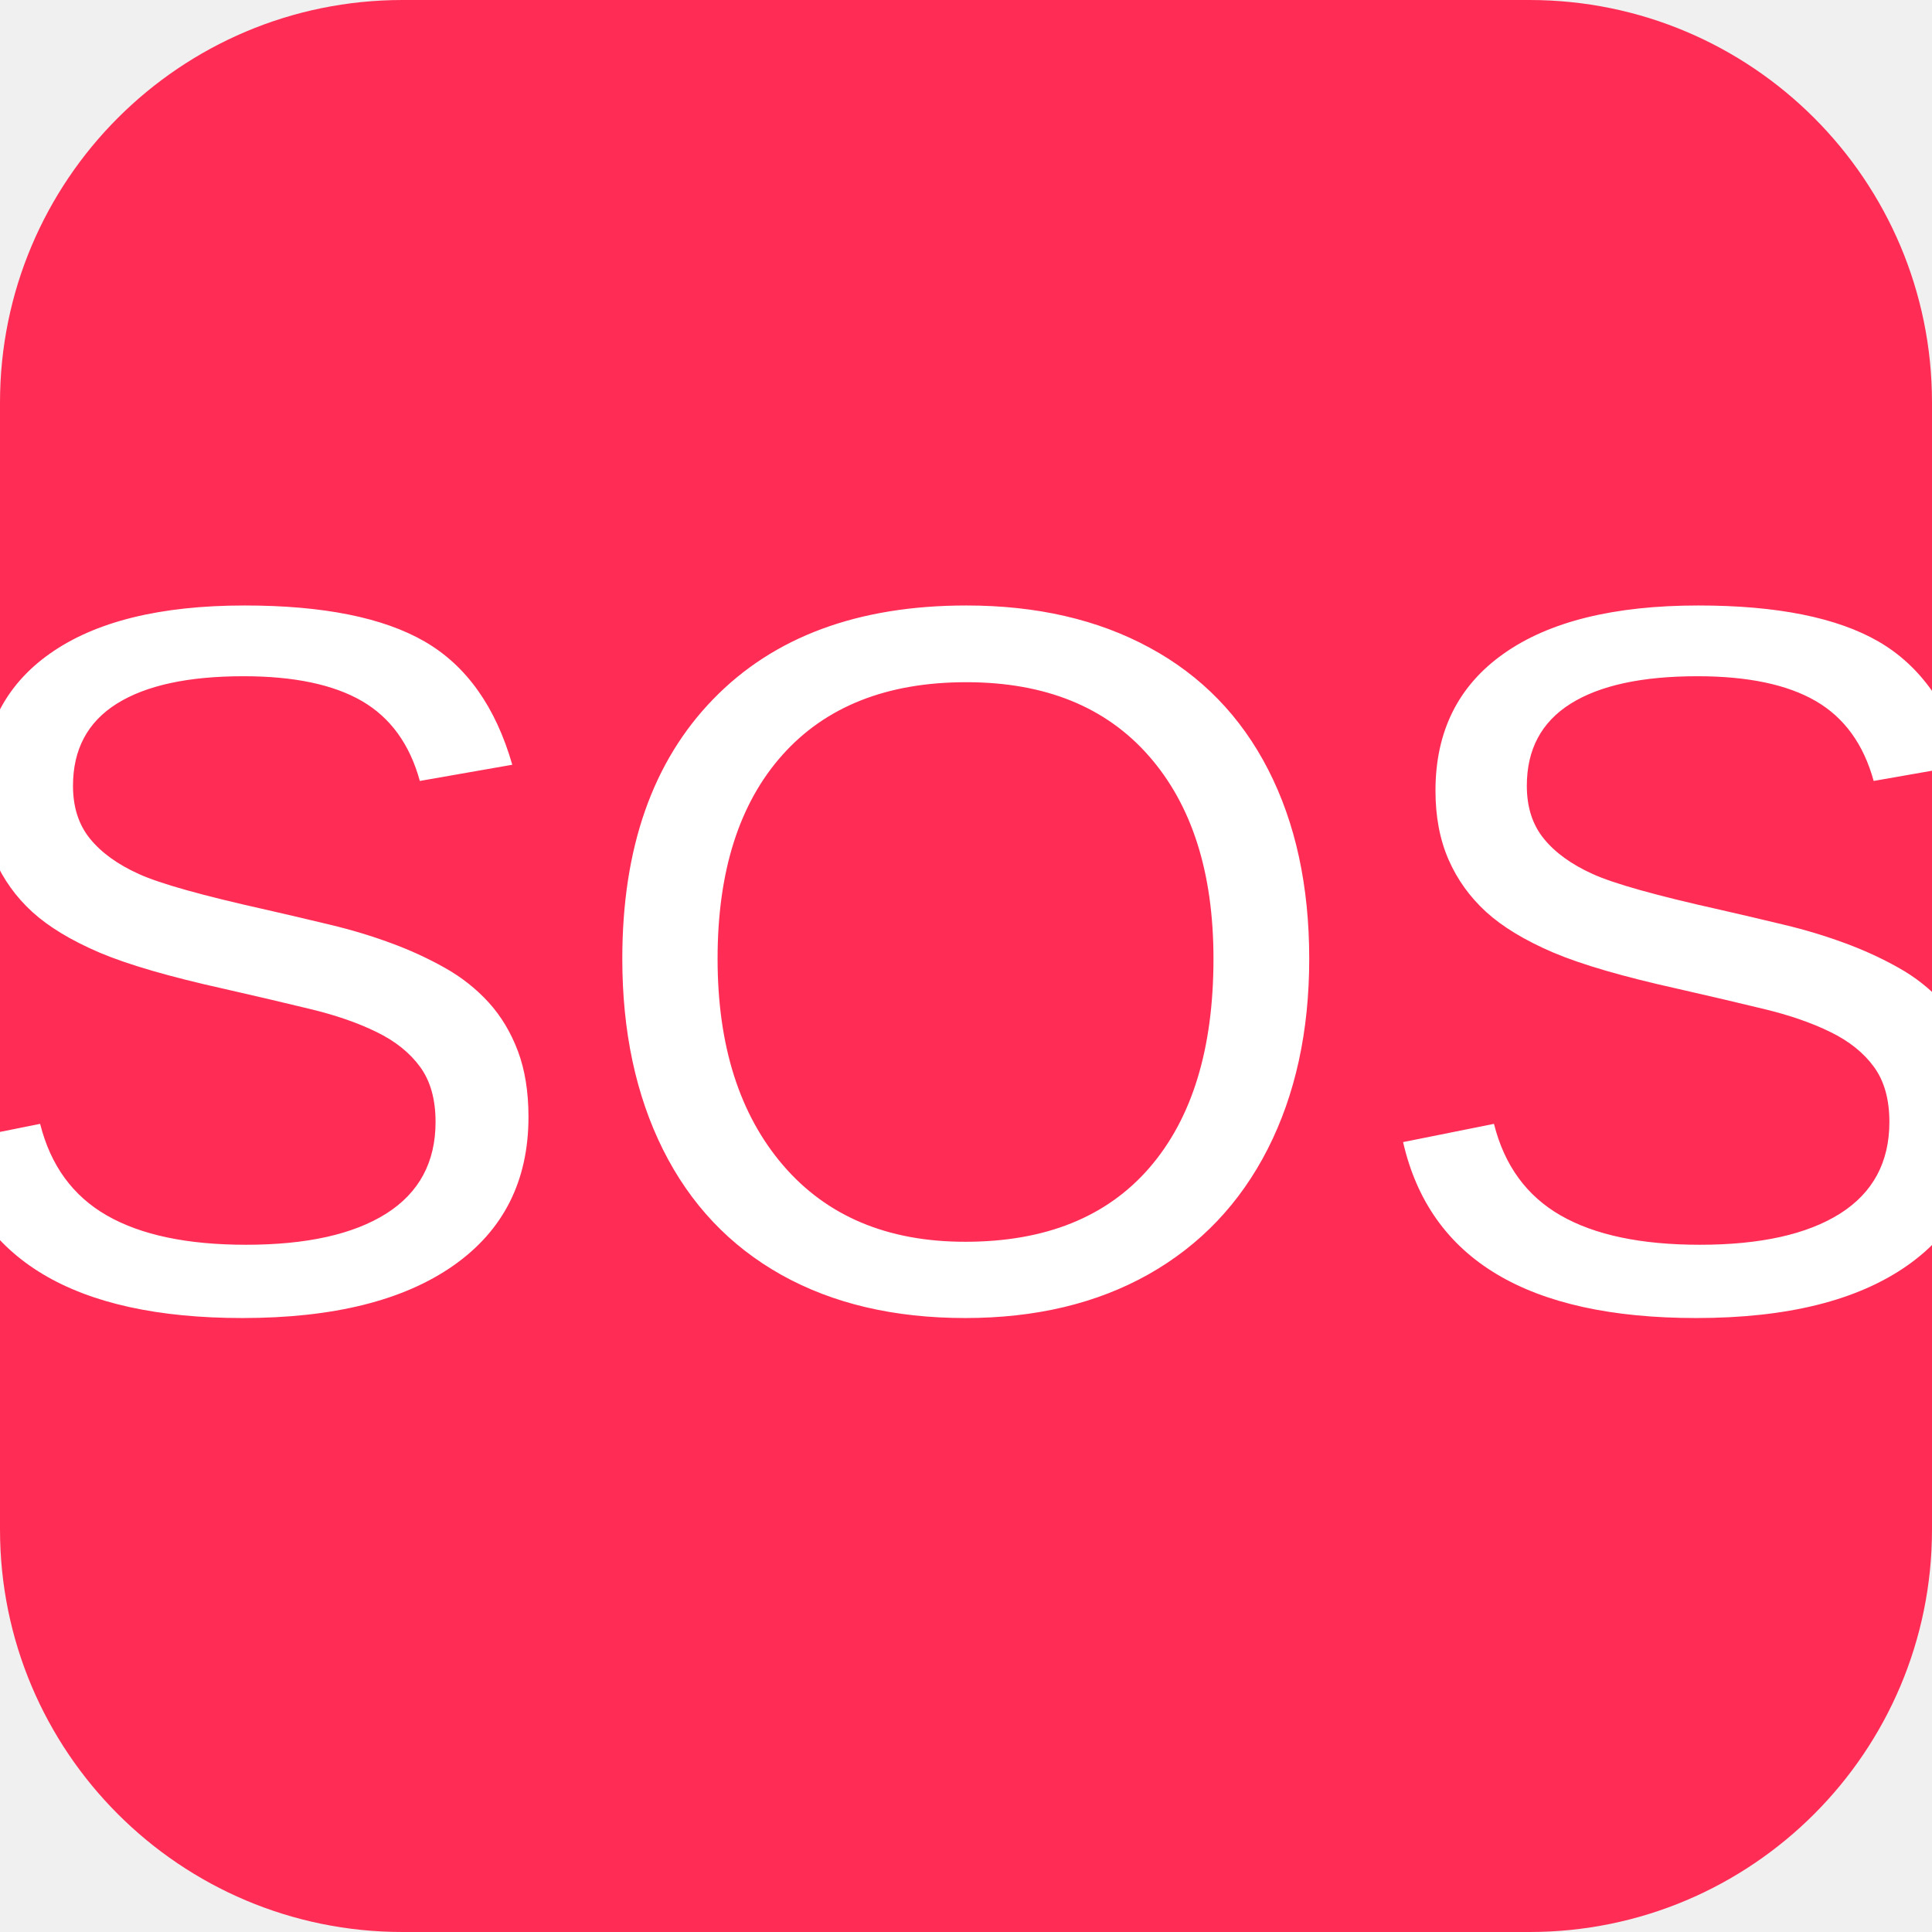
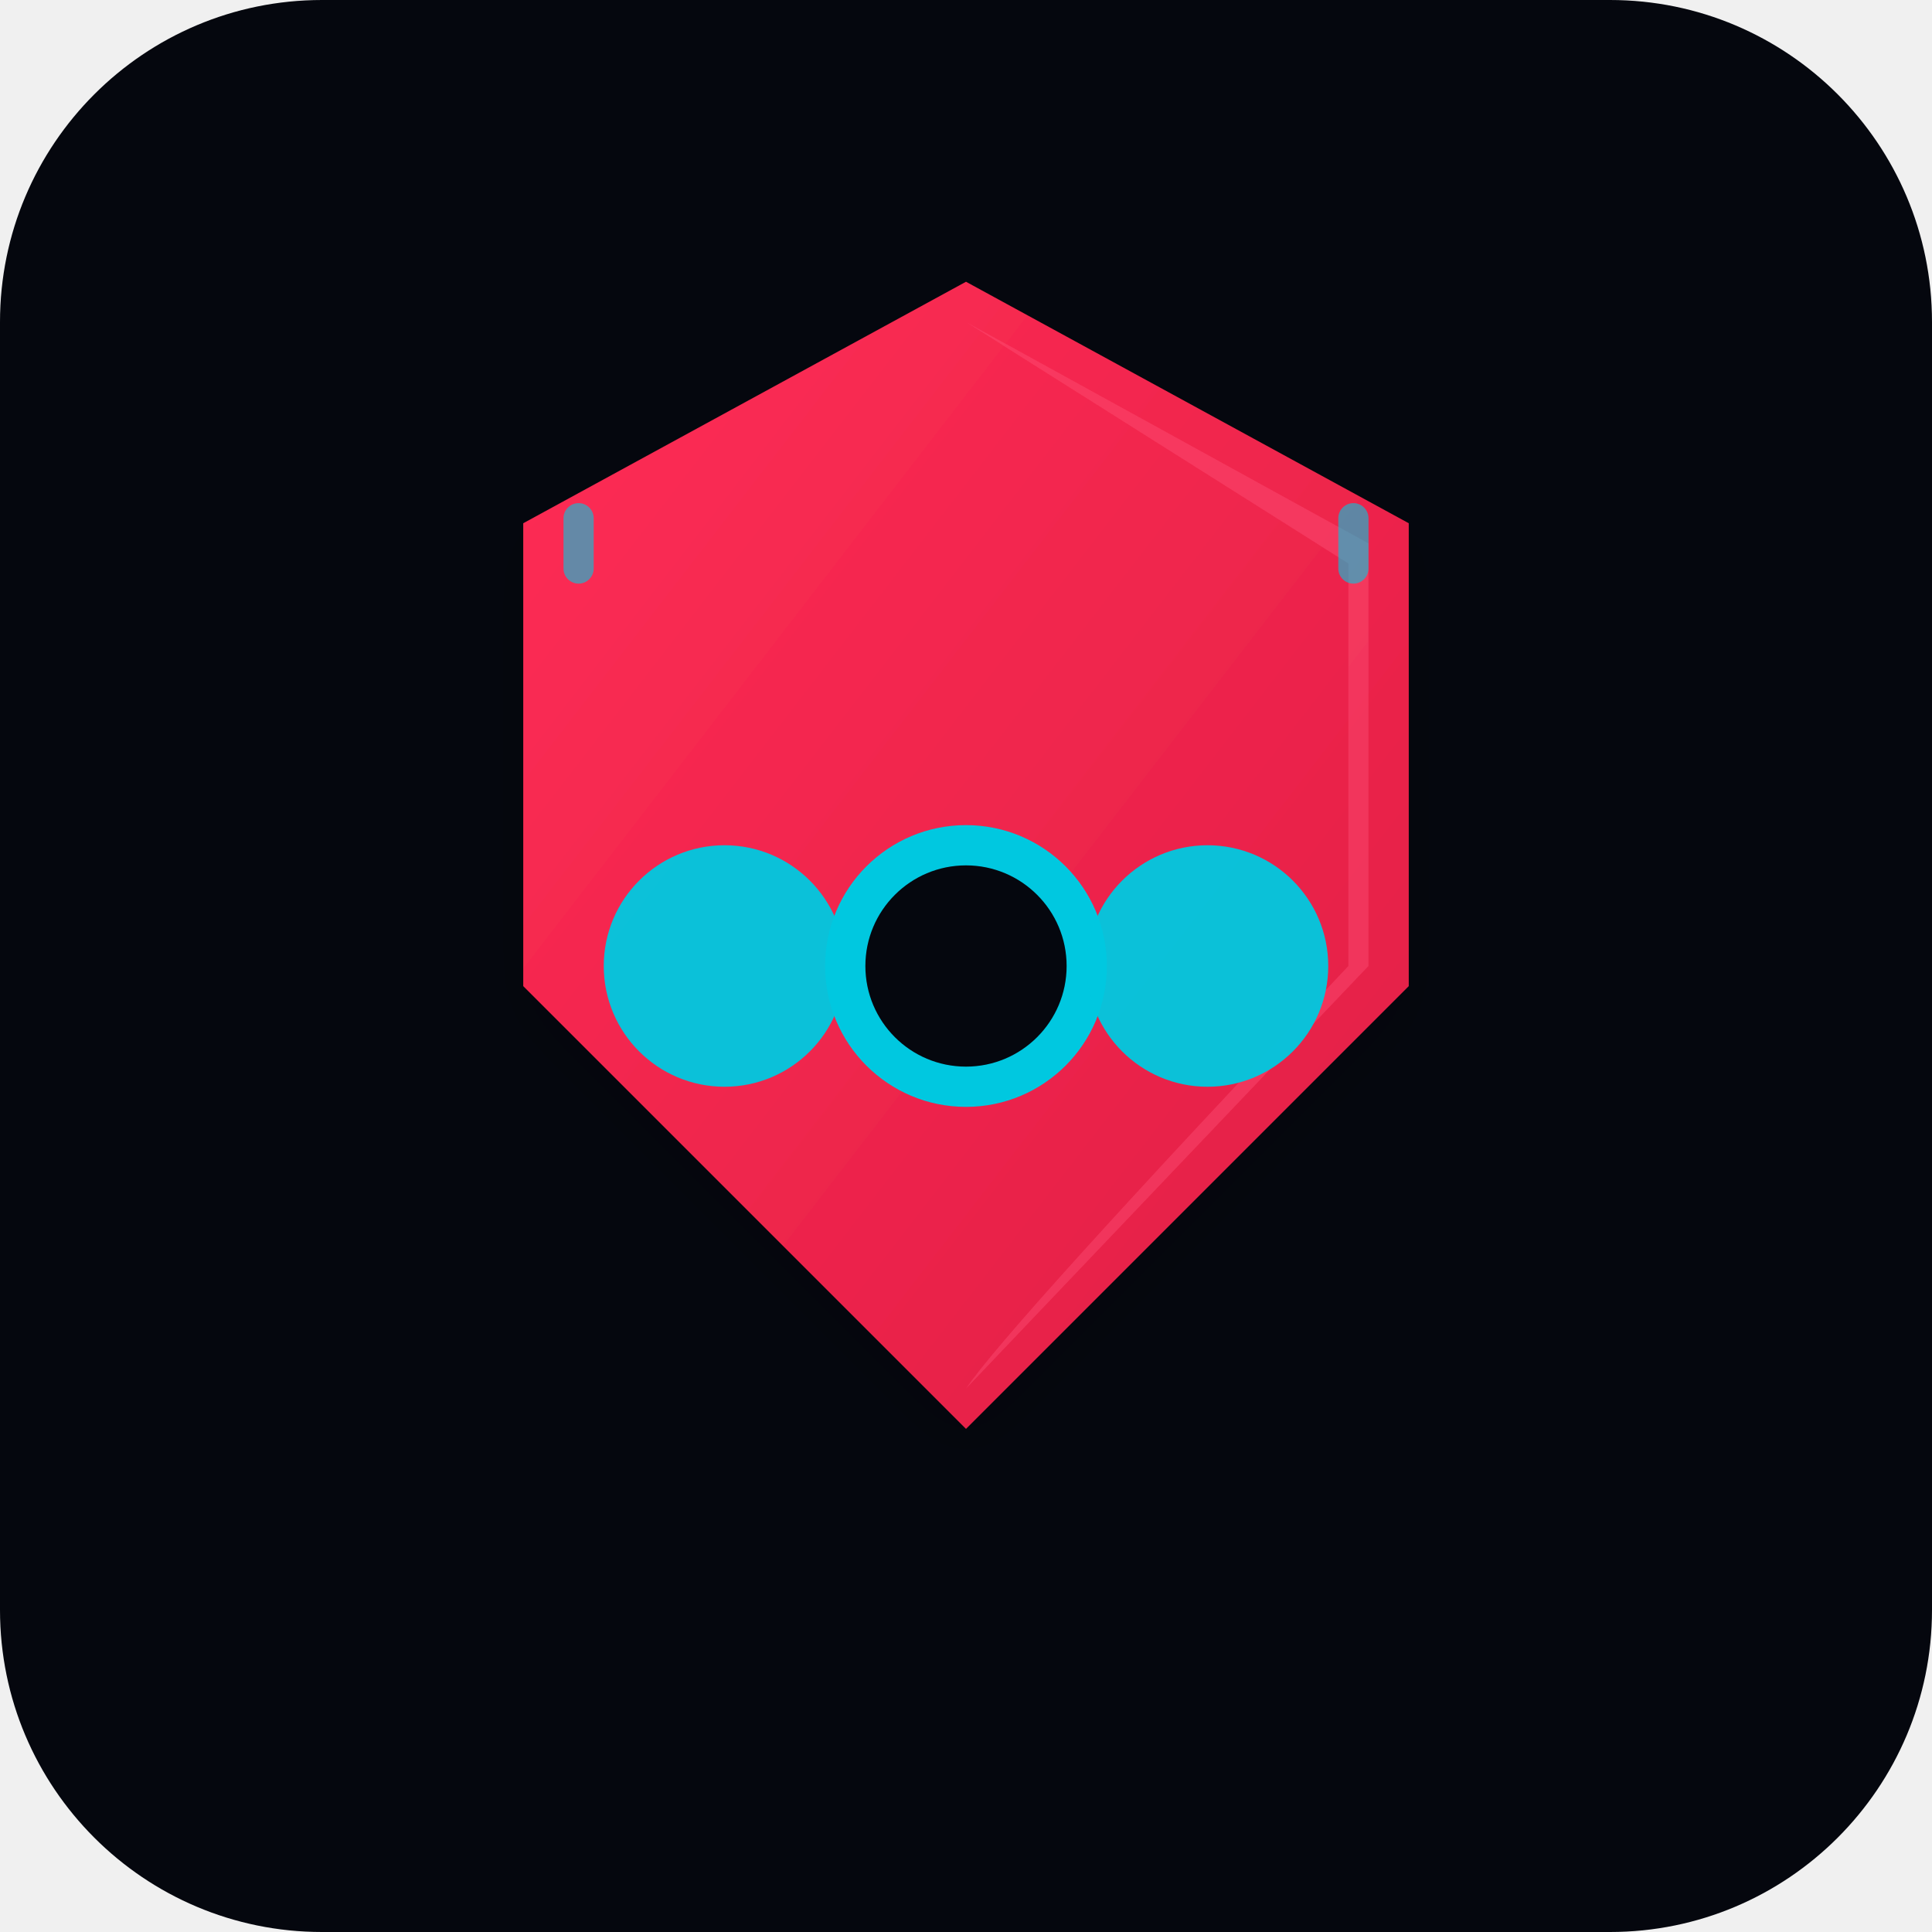
<svg xmlns="http://www.w3.org/2000/svg" viewBox="0 0 192 192">
-   <rect width="192" height="192" rx="40" fill="#FF2D55" />
-   <text x="96" y="130" font-size="100" text-anchor="middle" fill="white" font-family="Arial">SOS</text>
+   <defs>
+     <linearGradient id="shieldGradient" x1="0%" y1="0%" x2="100%" y2="100%">
+       <stop offset="0%" style="stop-color:#FF2D55;stop-opacity:1" />
+       <stop offset="100%" style="stop-color:#E01E45;stop-opacity:1" />
+     </linearGradient>
+     <linearGradient id="accentGradient" x1="0%" y1="0%" x2="0%" y2="100%">
+       <stop offset="0%" style="stop-color:#00C8E0;stop-opacity:1" />
+       <stop offset="100%" style="stop-color:#00A3BB;stop-opacity:1" />
+     </linearGradient>
+     <filter id="shadowFilter" x="-50%" y="-50%" width="200%" height="200%">
+       <feDropShadow dx="0" dy="2" stdDeviation="3" flood-opacity="0.15" />
+     </filter>
+   </defs>
+   <rect width="192" height="192" fill="#05070E" rx="32" />
+   <g filter="url(#shadowFilter)">
+     <path d="M 96 28 L 140 52 L 140 98 Q 96 142 96 142 Q 96 142 52 98 L 52 52 Z" fill="url(#shieldGradient)" stroke="none" />
+     <path d="M 96 32 L 136 54 L 136 96 Q 96 138 96 138 Q 100 132 134 96 L 134 56 Z" fill="#FF5277" opacity="0.4" />
+   </g>
+   <g id="sosSignal">
+     <circle cx="72" cy="96" r="12" fill="#00C8E0" opacity="0.95" />
+     <circle cx="96" cy="96" r="14" fill="#00C8E0" opacity="1" />
+     <circle cx="96" cy="96" r="10" fill="#05070E" opacity="1" />
+     <circle cx="120" cy="96" r="12" fill="#00C8E0" opacity="0.95" />
+   </g>
+   <line x1="60" y1="118" x2="132" y2="118" stroke="url(#accentGradient)" stroke-width="2" stroke-linecap="round" opacity="0.8" />
+   <g opacity="0.6">
+     <rect x="56" y="50" width="3" height="8" fill="#00C8E0" rx="1.5" />
+     <rect x="133" y="50" width="3" height="8" fill="#00C8E0" rx="1.5" />
+   </g>
</svg>
